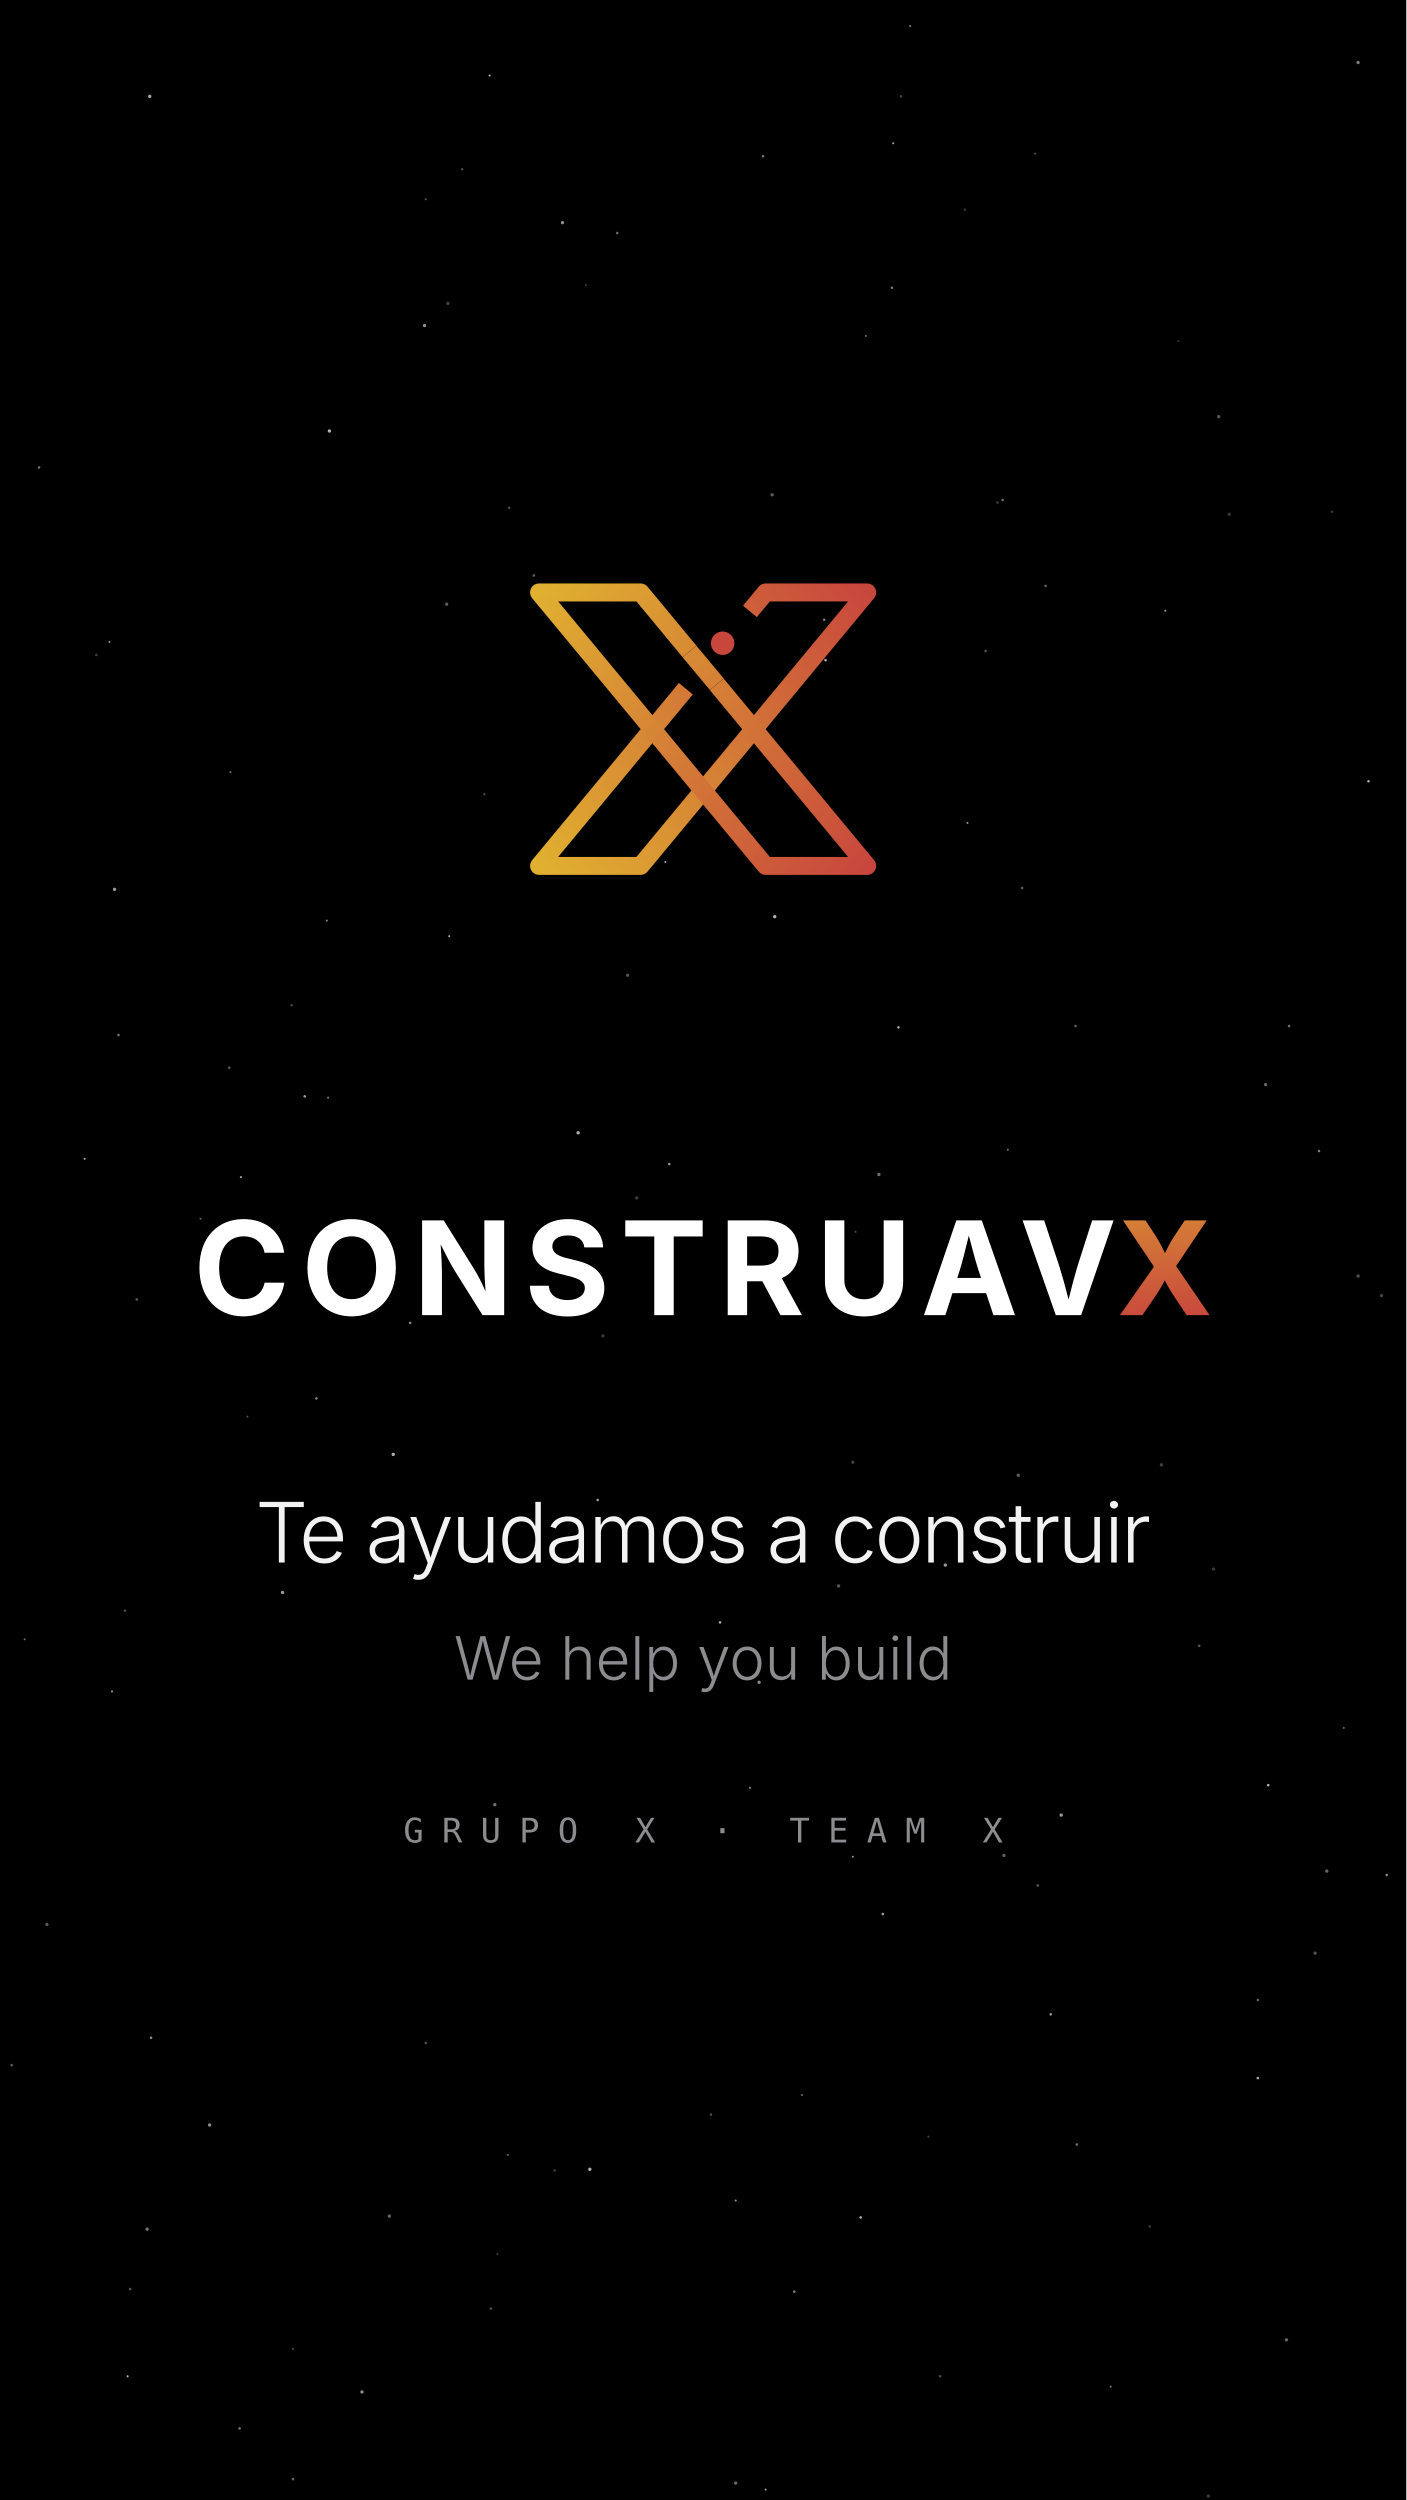
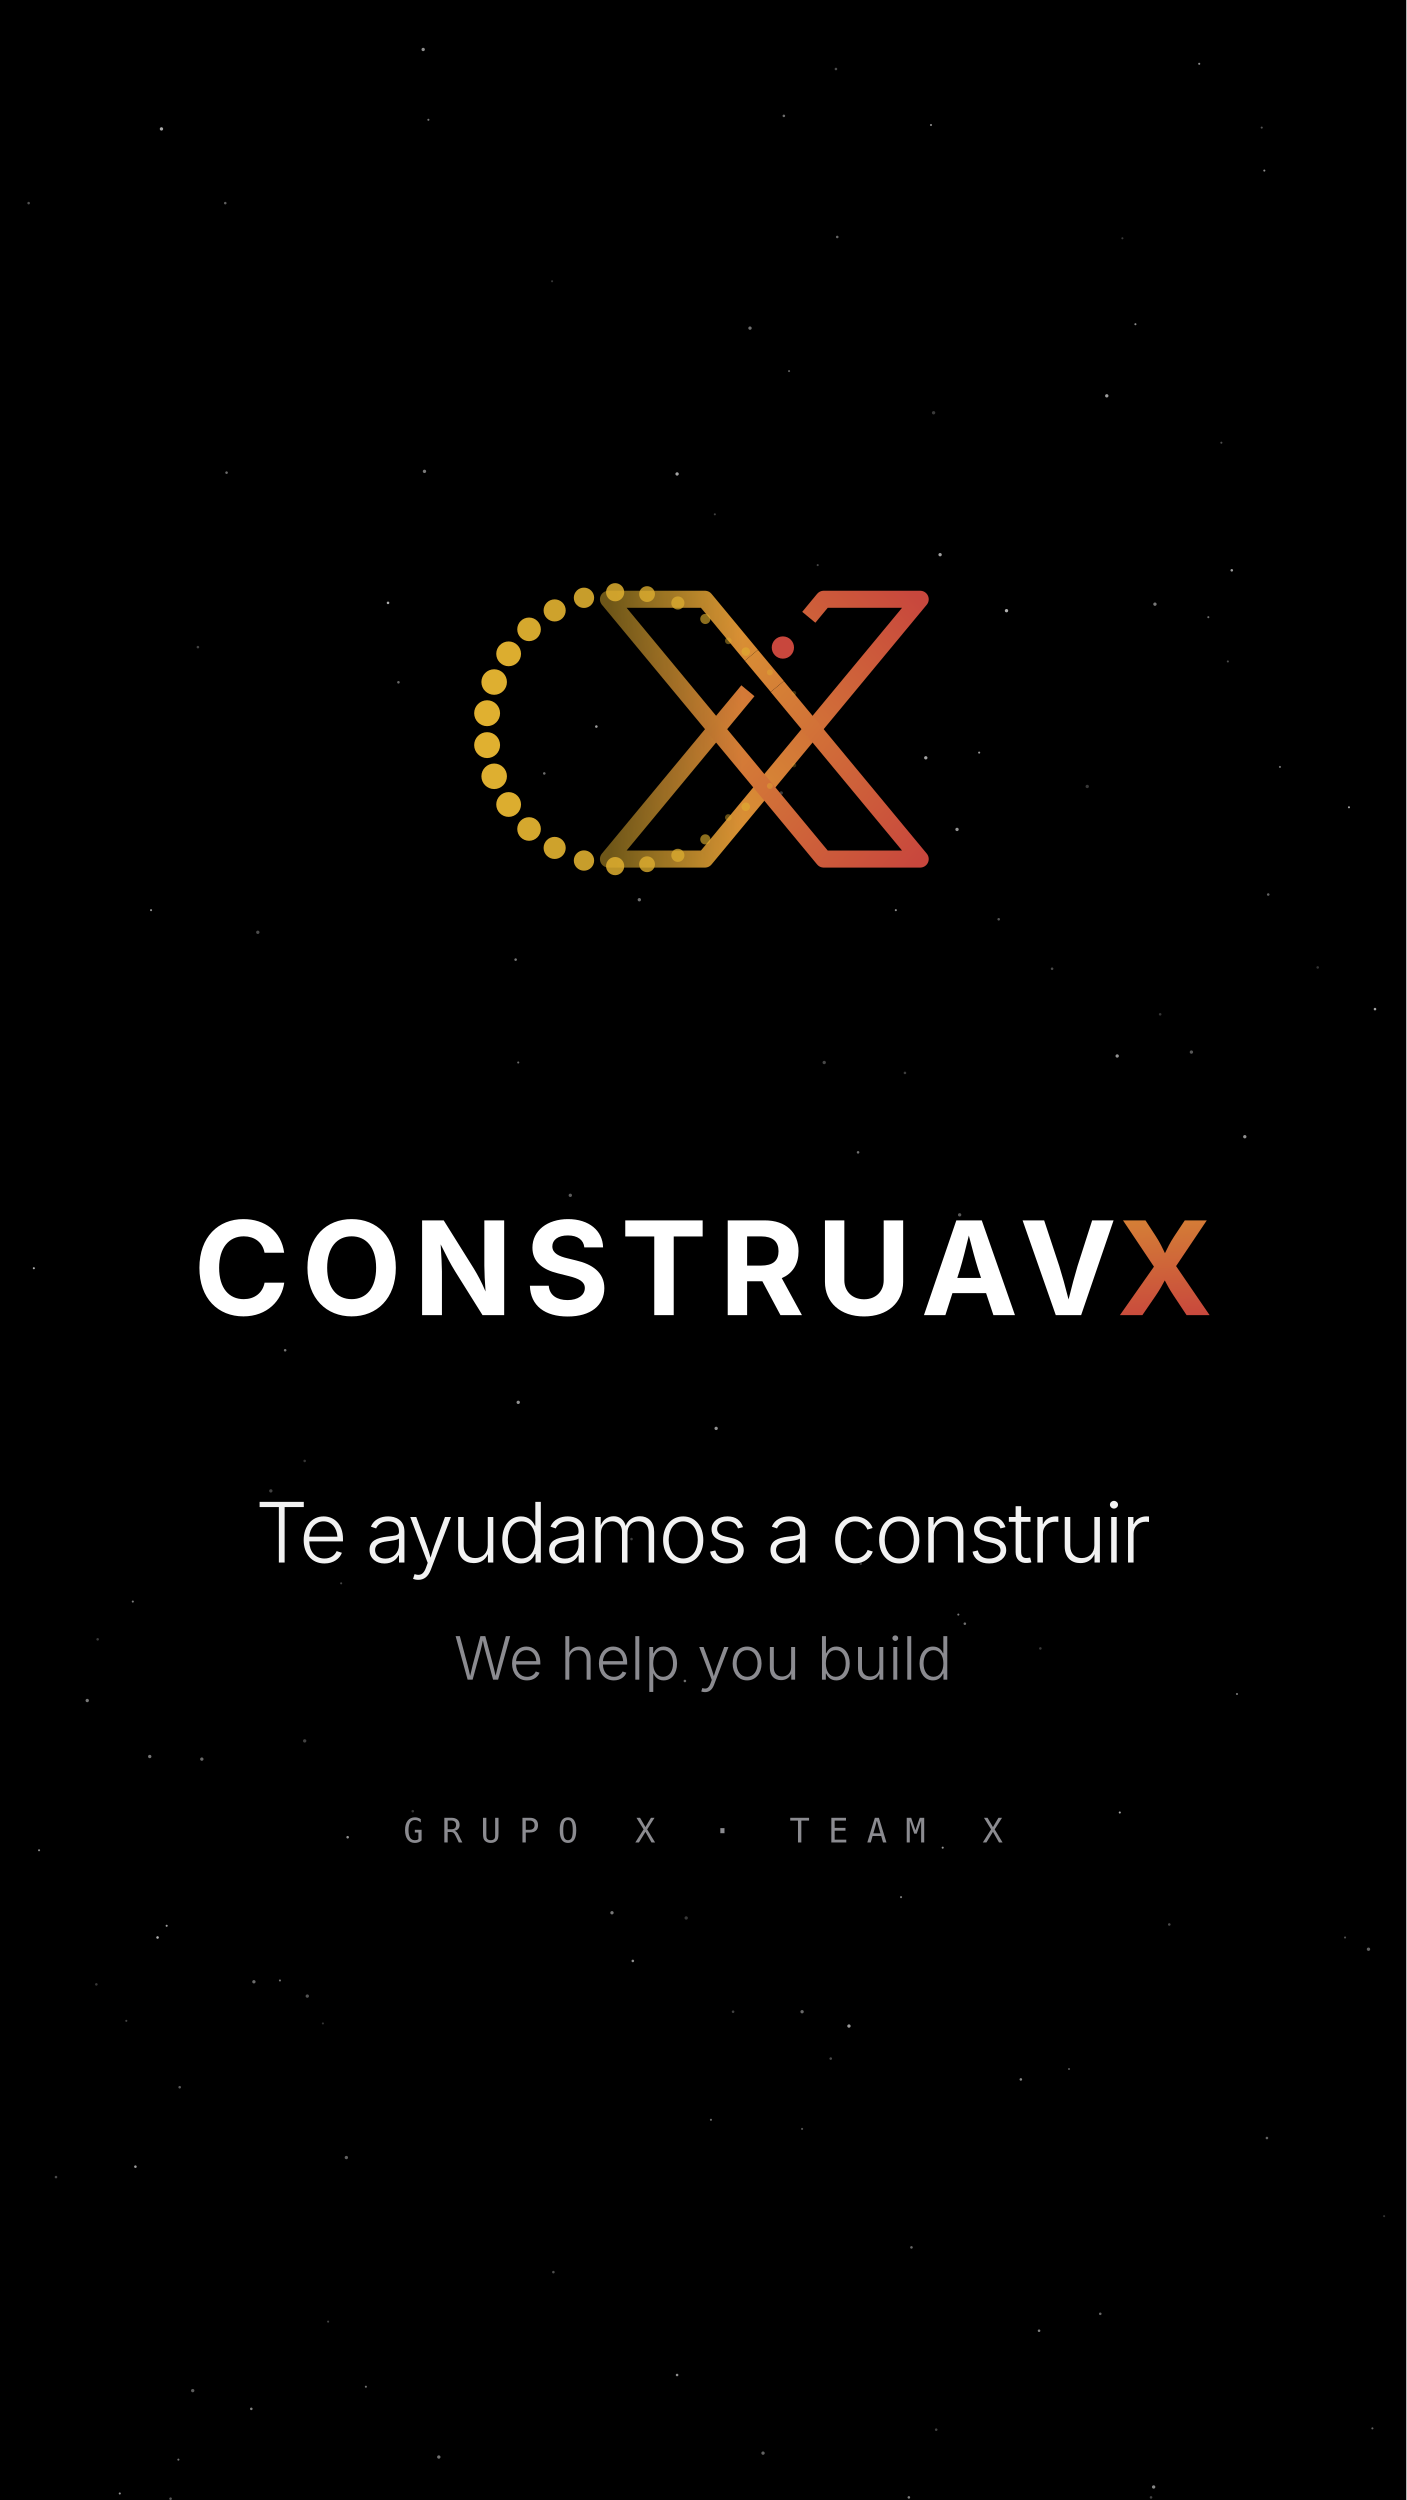
<svg xmlns="http://www.w3.org/2000/svg" viewBox="0 0 1080 1920">
  <rect width="1080" height="1920" fill="#000" />
-   <circle cx="98" cy="1825" r="0.8" fill="#fff" opacity="0.70" />
-   <circle cx="327" cy="153" r="0.8" fill="#fff" opacity="0.35" />
-   <circle cx="380" cy="1386" r="1.3" fill="#fff" opacity="0.44" />
-   <circle cx="416" cy="967" r="1" fill="#fff" opacity="0.56" />
-   <circle cx="463" cy="1026" r="1.3" fill="#fff" opacity="0.22" />
-   <circle cx="278" cy="1837" r="1.3" fill="#fff" opacity="0.55" />
-   <circle cx="616" cy="1609" r="0.8" fill="#fff" opacity="0.39" />
-   <circle cx="96" cy="1237" r="1" fill="#fff" opacity="0.30" />
-   <circle cx="826" cy="788" r="1" fill="#fff" opacity="0.37" />
-   <circle cx="9" cy="1586" r="1" fill="#fff" opacity="0.36" />
-   <circle cx="391" cy="390" r="1" fill="#fff" opacity="0.29" />
-   <circle cx="177" cy="593" r="0.8" fill="#fff" opacity="0.42" />
-   <circle cx="326" cy="250" r="1.3" fill="#fff" opacity="0.56" />
-   <circle cx="892" cy="1125" r="1.3" fill="#fff" opacity="0.25" />
-   <circle cx="883" cy="1710" r="1" fill="#fff" opacity="0.23" />
-   <circle cx="757" cy="500" r="1" fill="#fff" opacity="0.33" />
-   <circle cx="91" cy="795" r="1" fill="#fff" opacity="0.45" />
-   <circle cx="74" cy="503" r="1" fill="#fff" opacity="0.26" />
-   <circle cx="243" cy="1074" r="1" fill="#fff" opacity="0.50" />
-   <circle cx="686" cy="110" r="0.8" fill="#fff" opacity="0.60" />
-   <circle cx="785" cy="682" r="1" fill="#fff" opacity="0.36" />
-   <circle cx="382" cy="1731" r="0.8" fill="#fff" opacity="0.22" />
-   <circle cx="770" cy="384" r="1" fill="#fff" opacity="0.43" />
-   <circle cx="315" cy="1016" r="1" fill="#fff" opacity="0.52" />
-   <circle cx="225" cy="1804" r="0.8" fill="#fff" opacity="0.29" />
-   <circle cx="225" cy="1904" r="1" fill="#fff" opacity="0.42" />
-   <circle cx="699" cy="20" r="0.8" fill="#fff" opacity="0.48" />
-   <circle cx="643" cy="488" r="1" fill="#fff" opacity="0.31" />
-   <circle cx="722" cy="1825" r="1" fill="#fff" opacity="0.30" />
-   <circle cx="944" cy="395" r="1.3" fill="#fff" opacity="0.21" />
-   <circle cx="675" cy="902" r="1.3" fill="#fff" opacity="0.44" />
-   <circle cx="1023" cy="393" r="1" fill="#fff" opacity="0.21" />
-   <circle cx="474" cy="179" r="1" fill="#fff" opacity="0.41" />
-   <circle cx="426" cy="1667" r="1" fill="#fff" opacity="0.24" />
-   <circle cx="905" cy="262" r="0.8" fill="#fff" opacity="0.21" />
-   <circle cx="815" cy="1394" r="1.3" fill="#fff" opacity="0.60" />
-   <circle cx="771" cy="1425" r="1.3" fill="#fff" opacity="0.38" />
-   <circle cx="928" cy="1917" r="1.3" fill="#fff" opacity="0.23" />
-   <circle cx="584" cy="465" r="0.8" fill="#fff" opacity="0.45" />
-   <circle cx="88" cy="683" r="1.3" fill="#fff" opacity="0.61" />
-   <circle cx="885" cy="965" r="1.3" fill="#fff" opacity="0.31" />
-   <circle cx="161" cy="1632" r="1.3" fill="#fff" opacity="0.55" />
-   <circle cx="583" cy="1292" r="1.3" fill="#fff" opacity="0.53" />
-   <circle cx="586" cy="120" r="1" fill="#fff" opacity="0.48" />
-   <circle cx="344" cy="233" r="1.3" fill="#fff" opacity="0.25" />
-   <circle cx="644" cy="1218" r="1.3" fill="#fff" opacity="0.35" />
-   <circle cx="253" cy="331" r="1.3" fill="#fff" opacity="0.70" />
-   <circle cx="100" cy="1758" r="1" fill="#fff" opacity="0.33" />
-   <circle cx="86" cy="1299" r="0.8" fill="#fff" opacity="0.60" />
-   <circle cx="154" cy="936" r="0.8" fill="#fff" opacity="0.37" />
-   <circle cx="450" cy="219" r="0.8" fill="#fff" opacity="0.23" />
-   <circle cx="655" cy="1123" r="1.3" fill="#fff" opacity="0.25" />
-   <circle cx="327" cy="1569" r="1" fill="#fff" opacity="0.31" />
-   <circle cx="988" cy="1797" r="1.3" fill="#fff" opacity="0.40" />
-   <circle cx="30" cy="359" r="1" fill="#fff" opacity="0.44" />
-   <circle cx="376" cy="58" r="0.8" fill="#fff" opacity="0.69" />
-   <circle cx="782" cy="1133" r="1.3" fill="#fff" opacity="0.37" />
-   <circle cx="726" cy="1202" r="1.3" fill="#fff" opacity="0.60" />
-   <circle cx="921" cy="1264" r="1" fill="#fff" opacity="0.35" />
-   <circle cx="634" cy="507" r="1" fill="#fff" opacity="0.69" />
-   <circle cx="713" cy="1641" r="0.8" fill="#fff" opacity="0.26" />
-   <circle cx="665" cy="258" r="0.8" fill="#fff" opacity="0.42" />
-   <circle cx="565" cy="1907" r="1.3" fill="#fff" opacity="0.40" />
-   <circle cx="807" cy="1547" r="1" fill="#fff" opacity="0.61" />
-   <circle cx="1010" cy="1500" r="1.3" fill="#fff" opacity="0.31" />
-   <circle cx="19" cy="1259" r="0.8" fill="#fff" opacity="0.40" />
-   <circle cx="795" cy="118" r="0.8" fill="#fff" opacity="0.32" />
-   <circle cx="595" cy="704" r="1.3" fill="#fff" opacity="0.70" />
-   <circle cx="355" cy="130" r="0.8" fill="#fff" opacity="0.38" />
-   <circle cx="1043" cy="980" r="1.3" fill="#fff" opacity="0.32" />
-   <circle cx="1051" cy="600" r="1" fill="#fff" opacity="0.67" />
-   <circle cx="432" cy="171" r="1.3" fill="#fff" opacity="0.56" />
-   <circle cx="678" cy="1470" r="1" fill="#fff" opacity="0.62" />
-   <circle cx="372" cy="610" r="0.8" fill="#fff" opacity="0.34" />
-   <circle cx="105" cy="998" r="1" fill="#fff" opacity="0.35" />
-   <circle cx="797" cy="1448" r="1" fill="#fff" opacity="0.35" />
-   <circle cx="453" cy="1666" r="1.3" fill="#fff" opacity="0.69" />
-   <circle cx="827" cy="1647" r="1" fill="#fff" opacity="0.44" />
-   <circle cx="692" cy="74" r="1" fill="#fff" opacity="0.26" />
-   <circle cx="553" cy="1246" r="1" fill="#fff" opacity="0.68" />
-   <circle cx="743" cy="632" r="0.8" fill="#fff" opacity="0.56" />
-   <circle cx="936" cy="320" r="1.3" fill="#fff" opacity="0.34" />
-   <circle cx="803" cy="450" r="1" fill="#fff" opacity="0.38" />
-   <circle cx="565" cy="1690" r="0.8" fill="#fff" opacity="0.58" />
-   <circle cx="990" cy="788" r="1" fill="#fff" opacity="0.44" />
-   <circle cx="974" cy="1371" r="1" fill="#fff" opacity="0.69" />
-   <circle cx="966" cy="1536" r="1" fill="#fff" opacity="0.38" />
-   <circle cx="459" cy="1152" r="1" fill="#fff" opacity="0.61" />
-   <circle cx="655" cy="1426" r="0.8" fill="#fff" opacity="0.54" />
-   <circle cx="234" cy="842" r="1" fill="#fff" opacity="0.62" />
-   <circle cx="489" cy="920" r="1.3" fill="#fff" opacity="0.23" />
-   <circle cx="251" cy="707" r="0.8" fill="#fff" opacity="0.51" />
-   <circle cx="84" cy="493" r="0.8" fill="#fff" opacity="0.57" />
-   <circle cx="1061" cy="995" r="1.3" fill="#fff" opacity="0.27" />
-   <circle cx="1065" cy="1440" r="1" fill="#fff" opacity="0.53" />
-   <circle cx="224" cy="772" r="1" fill="#fff" opacity="0.25" />
-   <circle cx="633" cy="476" r="1" fill="#fff" opacity="0.48" />
-   <circle cx="343" cy="464" r="1.3" fill="#fff" opacity="0.36" />
-   <circle cx="184" cy="1865" r="1" fill="#fff" opacity="0.47" />
-   <circle cx="217" cy="1223" r="1.3" fill="#fff" opacity="0.61" />
-   <circle cx="690" cy="789" r="1" fill="#fff" opacity="0.64" />
-   <circle cx="299" cy="1702" r="1.3" fill="#fff" opacity="0.40" />
-   <circle cx="1032" cy="1327" r="0.8" fill="#fff" opacity="0.39" />
-   <circle cx="657" cy="946" r="0.8" fill="#fff" opacity="0.29" />
-   <circle cx="482" cy="749" r="1.3" fill="#fff" opacity="0.32" />
-   <circle cx="593" cy="380" r="1.3" fill="#fff" opacity="0.36" />
-   <circle cx="966" cy="1596" r="1" fill="#fff" opacity="0.69" />
-   <circle cx="190" cy="1088" r="0.8" fill="#fff" opacity="0.31" />
-   <circle cx="685" cy="221" r="1" fill="#fff" opacity="0.46" />
-   <circle cx="115" cy="74" r="1.3" fill="#fff" opacity="0.66" />
-   <circle cx="932" cy="1205" r="1.3" fill="#fff" opacity="0.22" />
-   <circle cx="302" cy="1117" r="1.3" fill="#fff" opacity="0.69" />
-   <circle cx="514" cy="894" r="1" fill="#fff" opacity="0.59" />
-   <circle cx="252" cy="843" r="0.8" fill="#fff" opacity="0.45" />
-   <circle cx="895" cy="469" r="0.8" fill="#fff" opacity="0.59" />
-   <circle cx="1043" cy="48" r="1.3" fill="#fff" opacity="0.49" />
-   <circle cx="610" cy="1760" r="1" fill="#fff" opacity="0.52" />
-   <circle cx="766" cy="386" r="1" fill="#fff" opacity="0.24" />
-   <circle cx="661" cy="1703" r="1" fill="#fff" opacity="0.69" />
-   <circle cx="377" cy="1773" r="1" fill="#fff" opacity="0.30" />
-   <circle cx="853" cy="1833" r="0.8" fill="#fff" opacity="0.44" />
-   <circle cx="444" cy="870" r="1.3" fill="#fff" opacity="0.69" />
-   <circle cx="36" cy="1478" r="1.3" fill="#fff" opacity="0.35" />
-   <circle cx="588" cy="1912" r="0.8" fill="#fff" opacity="0.62" />
-   <circle cx="972" cy="833" r="1.3" fill="#fff" opacity="0.39" />
-   <circle cx="741" cy="161" r="1" fill="#fff" opacity="0.21" />
-   <circle cx="511" cy="662" r="0.8" fill="#fff" opacity="0.62" />
-   <circle cx="116" cy="1565" r="1" fill="#fff" opacity="0.56" />
-   <circle cx="1019" cy="1437" r="1.3" fill="#fff" opacity="0.40" />
-   <circle cx="410" cy="442" r="1" fill="#fff" opacity="0.38" />
-   <circle cx="576" cy="1373" r="0.8" fill="#fff" opacity="0.52" />
-   <circle cx="176" cy="820" r="1" fill="#fff" opacity="0.35" />
-   <circle cx="113" cy="1712" r="1.3" fill="#fff" opacity="0.45" />
-   <circle cx="65" cy="890" r="0.8" fill="#fff" opacity="0.64" />
-   <circle cx="185" cy="904" r="0.8" fill="#fff" opacity="0.65" />
-   <circle cx="546" cy="1624" r="1" fill="#fff" opacity="0.30" />
-   <circle cx="345" cy="719" r="0.8" fill="#fff" opacity="0.63" />
-   <circle cx="1013" cy="884" r="1" fill="#fff" opacity="0.48" />
-   <circle cx="390" cy="1655" r="0.8" fill="#fff" opacity="0.40" />
-   <circle cx="774" cy="883" r="0.8" fill="#fff" opacity="0.46" />
-   <g transform="translate(390.0 410.0) scale(3.000)">
+   <circle cx="115" cy="1349" r="1.3" fill="#fff" opacity="0.46" />
+   <circle cx="267" cy="1411" r="1" fill="#fff" opacity="0.57" />
+   <circle cx="711" cy="582" r="1.3" fill="#fff" opacity="0.64" />
+   <circle cx="425" cy="1745" r="1" fill="#fff" opacity="0.31" />
+   <circle cx="974" cy="687" r="1" fill="#fff" opacity="0.38" />
+   <circle cx="683" cy="991" r="0.8" fill="#fff" opacity="0.48" />
+   <circle cx="717" cy="317" r="1.3" fill="#fff" opacity="0.23" />
+   <circle cx="642" cy="53" r="1" fill="#fff" opacity="0.30" />
+   <circle cx="1056" cy="775" r="1" fill="#fff" opacity="0.65" />
+   <circle cx="102" cy="1230" r="0.8" fill="#fff" opacity="0.49" />
+   <circle cx="688" cy="699" r="0.8" fill="#fff" opacity="0.57" />
+   <circle cx="526" cy="1291" r="1" fill="#fff" opacity="0.43" />
+   <circle cx="236" cy="1533" r="1.3" fill="#fff" opacity="0.33" />
+   <circle cx="131" cy="1919" r="1" fill="#fff" opacity="0.34" />
+   <circle cx="30" cy="1421" r="0.8" fill="#fff" opacity="0.54" />
+   <circle cx="633" cy="816" r="1.3" fill="#fff" opacity="0.28" />
+   <circle cx="418" cy="594" r="1" fill="#fff" opacity="0.42" />
+   <circle cx="643" cy="182" r="1" fill="#fff" opacity="0.40" />
+   <circle cx="485" cy="1182" r="1" fill="#fff" opacity="0.23" />
+   <circle cx="155" cy="1351" r="1.3" fill="#fff" opacity="0.42" />
+   <circle cx="891" cy="779" r="1" fill="#fff" opacity="0.21" />
+   <circle cx="767" cy="706" r="1" fill="#fff" opacity="0.33" />
+   <circle cx="326" cy="362" r="1.3" fill="#fff" opacity="0.48" />
+   <circle cx="862" cy="183" r="0.8" fill="#fff" opacity="0.22" />
+   <circle cx="337" cy="1887" r="1.3" fill="#fff" opacity="0.45" />
+   <circle cx="563" cy="1545" r="1" fill="#fff" opacity="0.26" />
+   <circle cx="1033" cy="1488" r="0.8" fill="#fff" opacity="0.32" />
+   <circle cx="943" cy="508" r="0.8" fill="#fff" opacity="0.30" />
+   <circle cx="735" cy="637" r="1.3" fill="#fff" opacity="0.58" />
+   <circle cx="398" cy="1077" r="1.3" fill="#fff" opacity="0.57" />
+   <circle cx="850" cy="304" r="1.3" fill="#fff" opacity="0.62" />
+   <circle cx="396" cy="737" r="1" fill="#fff" opacity="0.47" />
+   <circle cx="835" cy="604" r="1.3" fill="#fff" opacity="0.22" />
+   <circle cx="695" cy="824" r="1" fill="#fff" opacity="0.24" />
+   <circle cx="872" cy="249" r="0.8" fill="#fff" opacity="0.55" />
+   <circle cx="152" cy="497" r="1" fill="#fff" opacity="0.26" />
+   <circle cx="969" cy="98" r="0.8" fill="#fff" opacity="0.33" />
+   <circle cx="398" cy="816" r="0.8" fill="#fff" opacity="0.42" />
+   <circle cx="97" cy="1552" r="0.8" fill="#fff" opacity="0.27" />
+   <circle cx="722" cy="426" r="1.3" fill="#fff" opacity="0.63" />
+   <circle cx="886" cy="1910" r="1.3" fill="#fff" opacity="0.53" />
+   <circle cx="602" cy="89" r="1" fill="#fff" opacity="0.43" />
+   <circle cx="1036" cy="620" r="0.8" fill="#fff" opacity="0.63" />
+   <circle cx="67" cy="1306" r="1.3" fill="#fff" opacity="0.47" />
+   <circle cx="104" cy="1664" r="1" fill="#fff" opacity="0.62" />
+   <circle cx="124" cy="99" r="1.3" fill="#fff" opacity="0.67" />
+   <circle cx="74" cy="1524" r="1" fill="#fff" opacity="0.22" />
+   <circle cx="1063" cy="1702" r="0.8" fill="#fff" opacity="0.20" />
+   <circle cx="486" cy="1506" r="1" fill="#fff" opacity="0.56" />
+   <circle cx="22" cy="156" r="1" fill="#fff" opacity="0.32" />
+   <circle cx="736" cy="1240" r="0.8" fill="#fff" opacity="0.47" />
+   <circle cx="860" cy="1392" r="0.8" fill="#fff" opacity="0.66" />
+   <circle cx="973" cy="1642" r="1" fill="#fff" opacity="0.39" />
+   <circle cx="317" cy="1391" r="1" fill="#fff" opacity="0.21" />
+   <circle cx="148" cy="1836" r="1.3" fill="#fff" opacity="0.36" />
+   <circle cx="234" cy="1122" r="1" fill="#fff" opacity="0.21" />
+   <circle cx="698" cy="1918" r="1" fill="#fff" opacity="0.49" />
+   <circle cx="858" cy="811" r="1.3" fill="#fff" opacity="0.58" />
+   <circle cx="1054" cy="1865" r="0.8" fill="#fff" opacity="0.39" />
+   <circle cx="773" cy="469" r="1.3" fill="#fff" opacity="0.69" />
+   <circle cx="821" cy="1589" r="0.8" fill="#fff" opacity="0.33" />
+   <circle cx="928" cy="474" r="0.8" fill="#fff" opacity="0.43" />
+   <circle cx="715" cy="96" r="0.8" fill="#fff" opacity="0.54" />
+   <circle cx="741" cy="1247" r="1" fill="#fff" opacity="0.43" />
+   <circle cx="971" cy="131" r="0.8" fill="#fff" opacity="0.55" />
+   <circle cx="198" cy="716" r="1.3" fill="#fff" opacity="0.30" />
+   <circle cx="116" cy="699" r="0.8" fill="#fff" opacity="0.58" />
+   <circle cx="376" cy="956" r="1" fill="#fff" opacity="0.22" />
+   <circle cx="659" cy="885" r="1" fill="#fff" opacity="0.44" />
+   <circle cx="329" cy="92" r="0.8" fill="#fff" opacity="0.46" />
+   <circle cx="737" cy="933" r="1.3" fill="#fff" opacity="0.35" />
+   <circle cx="724" cy="1419" r="0.8" fill="#fff" opacity="0.60" />
+   <circle cx="26" cy="974" r="0.8" fill="#fff" opacity="0.70" />
+   <circle cx="946" cy="438" r="1" fill="#fff" opacity="0.62" />
+   <circle cx="638" cy="1581" r="1" fill="#fff" opacity="0.29" />
+   <circle cx="266" cy="1657" r="1.3" fill="#fff" opacity="0.38" />
+   <circle cx="884" cy="1918" r="1" fill="#fff" opacity="0.26" />
+   <circle cx="43" cy="1672" r="1" fill="#fff" opacity="0.29" />
+   <circle cx="215" cy="1521" r="0.8" fill="#fff" opacity="0.46" />
+   <circle cx="798" cy="1790" r="1" fill="#fff" opacity="0.50" />
+   <circle cx="121" cy="1488" r="1" fill="#fff" opacity="0.69" />
+   <circle cx="652" cy="1556" r="1.3" fill="#fff" opacity="0.61" />
+   <circle cx="887" cy="464" r="1.3" fill="#fff" opacity="0.47" />
+   <circle cx="586" cy="1884" r="1.3" fill="#fff" opacity="0.39" />
+   <circle cx="576" cy="252" r="1.3" fill="#fff" opacity="0.44" />
+   <circle cx="128" cy="1479" r="0.8" fill="#fff" opacity="0.64" />
+   <circle cx="628" cy="434" r="0.8" fill="#fff" opacity="0.27" />
+   <circle cx="600" cy="609" r="1.3" fill="#fff" opacity="0.23" />
+   <circle cx="719" cy="1866" r="1" fill="#fff" opacity="0.26" />
+   <circle cx="546" cy="1628" r="0.8" fill="#fff" opacity="0.43" />
+   <circle cx="1051" cy="1497" r="1.3" fill="#fff" opacity="0.38" />
+   <circle cx="579" cy="611" r="0.8" fill="#fff" opacity="0.47" />
+   <circle cx="219" cy="1037" r="1" fill="#fff" opacity="0.46" />
+   <circle cx="845" cy="1777" r="1" fill="#fff" opacity="0.41" />
+   <circle cx="193" cy="1850" r="1" fill="#fff" opacity="0.51" />
+   <circle cx="520" cy="364" r="1.3" fill="#fff" opacity="0.64" />
+   <circle cx="470" cy="1469" r="1.3" fill="#fff" opacity="0.47" />
+   <circle cx="752" cy="578" r="0.8" fill="#fff" opacity="0.60" />
+   <circle cx="234" cy="1337" r="1.3" fill="#fff" opacity="0.26" />
+   <circle cx="262" cy="1216" r="0.8" fill="#fff" opacity="0.27" />
+   <circle cx="424" cy="216" r="0.8" fill="#fff" opacity="0.21" />
+   <circle cx="799" cy="1266" r="1" fill="#fff" opacity="0.22" />
+   <circle cx="298" cy="463" r="1" fill="#fff" opacity="0.68" />
+   <circle cx="248" cy="1554" r="0.8" fill="#fff" opacity="0.20" />
+   <circle cx="915" cy="808" r="1.3" fill="#fff" opacity="0.34" />
+   <circle cx="527" cy="1473" r="1.3" fill="#fff" opacity="0.22" />
+   <circle cx="956" cy="873" r="1.3" fill="#fff" opacity="0.57" />
+   <circle cx="281" cy="1833" r="0.8" fill="#fff" opacity="0.45" />
+   <circle cx="983" cy="589" r="0.8" fill="#fff" opacity="0.45" />
+   <circle cx="438" cy="918" r="1.3" fill="#fff" opacity="0.36" />
+   <circle cx="458" cy="558" r="1" fill="#fff" opacity="0.62" />
+   <circle cx="75" cy="1259" r="1" fill="#fff" opacity="0.23" />
+   <circle cx="174" cy="363" r="1" fill="#fff" opacity="0.42" />
+   <circle cx="1012" cy="743" r="1" fill="#fff" opacity="0.20" />
+   <circle cx="616" cy="1635" r="0.8" fill="#fff" opacity="0.34" />
+   <circle cx="550" cy="1097" r="1.3" fill="#fff" opacity="0.57" />
+   <circle cx="520" cy="1824" r="1" fill="#fff" opacity="0.56" />
+   <circle cx="491" cy="691" r="1.3" fill="#fff" opacity="0.44" />
+   <circle cx="808" cy="744" r="1" fill="#fff" opacity="0.29" />
+   <circle cx="137" cy="1889" r="0.8" fill="#fff" opacity="0.45" />
+   <circle cx="784" cy="1597" r="1" fill="#fff" opacity="0.53" />
+   <circle cx="252" cy="1783" r="0.8" fill="#fff" opacity="0.27" />
+   <circle cx="692" cy="1457" r="0.8" fill="#fff" opacity="0.50" />
+   <circle cx="938" cy="340" r="0.8" fill="#fff" opacity="0.31" />
+   <circle cx="138" cy="1603" r="1" fill="#fff" opacity="0.36" />
+   <circle cx="549" cy="395" r="0.8" fill="#fff" opacity="0.25" />
+   <circle cx="92" cy="1915" r="0.8" fill="#fff" opacity="0.58" />
+   <circle cx="606" cy="285" r="0.8" fill="#fff" opacity="0.37" />
+   <circle cx="616" cy="1545" r="1.3" fill="#fff" opacity="0.41" />
+   <circle cx="661" cy="1201" r="1" fill="#fff" opacity="0.21" />
+   <circle cx="921" cy="49" r="0.8" fill="#fff" opacity="0.56" />
+   <circle cx="208" cy="1145" r="1.3" fill="#fff" opacity="0.26" />
+   <circle cx="325" cy="38" r="1.3" fill="#fff" opacity="0.56" />
+   <circle cx="898" cy="1478" r="1" fill="#fff" opacity="0.29" />
+   <circle cx="306" cy="524" r="1" fill="#fff" opacity="0.41" />
+   <circle cx="950" cy="1301" r="0.8" fill="#fff" opacity="0.46" />
+   <circle cx="847" cy="957" r="1" fill="#fff" opacity="0.69" />
+   <circle cx="173" cy="156" r="1" fill="#fff" opacity="0.37" />
+   <circle cx="195" cy="1522" r="1.3" fill="#fff" opacity="0.42" />
+   <circle cx="700" cy="1726" r="1" fill="#fff" opacity="0.41" />
+   <g transform="translate(444.5 417.5) scale(2.850)">
    <defs>
-       <linearGradient id="g1" gradientUnits="userSpaceOnUse" x1="8" y1="15" x2="92" y2="85">
+       <linearGradient id="cg" gradientUnits="userSpaceOnUse" x1="-25" y1="0" x2="50" y2="0">
        <stop offset="0" stop-color="#E0B030" />
-         <stop offset="1" stop-color="#C8473D" />
-       </linearGradient>
-       <linearGradient id="g2" gradientUnits="userSpaceOnUse" x1="92" y1="15" x2="8" y2="85">
-         <stop offset="0" stop-color="#C8473D" />
        <stop offset="1" stop-color="#E0B030" />
      </linearGradient>
    </defs>
-     <g fill="none" stroke-width="4.6" stroke-linejoin="round" stroke-linecap="round">
-       <polygon points="66,15 92,15 34,85 8,85" stroke="url(#g2)" />
-       <polygon points="8,15 34,15 92,85 66,85" stroke="url(#g1)" />
-       <line x1="62.4" y1="20.2" x2="46" y2="40" stroke="#000" stroke-width="7.4" stroke-linecap="butt" />
-       <line x1="46.5" y1="30.1" x2="53.5" y2="38.5" stroke="#000" stroke-width="8.6" stroke-linecap="butt" />
-       <line x1="46.5" y1="30.1" x2="53.5" y2="38.5" stroke="url(#g1)" stroke-width="4.6" stroke-linecap="butt" />
+     <g transform="translate(0 0) scale(1)">
+       <defs>
+         <linearGradient id="fg" gradientUnits="userSpaceOnUse" x1="8" y1="0" x2="44" y2="0">
+           <stop offset="0" stop-color="#7d7d7d" />
+           <stop offset="1" stop-color="#fff" />
+         </linearGradient>
+         <mask id="fm" maskUnits="userSpaceOnUse" x="-40" y="-10" width="170" height="120">
+           <rect x="-40" y="-10" width="170" height="120" fill="url(#fg)" />
+         </mask>
+         <linearGradient id="g1" gradientUnits="userSpaceOnUse" x1="8" y1="15" x2="92" y2="85">
+           <stop offset="0" stop-color="#E0B030" />
+           <stop offset="1" stop-color="#C8473D" />
+         </linearGradient>
+         <linearGradient id="g2" gradientUnits="userSpaceOnUse" x1="92" y1="15" x2="8" y2="85">
+           <stop offset="0" stop-color="#C8473D" />
+           <stop offset="1" stop-color="#E0B030" />
+         </linearGradient>
+       </defs>
+       <g fill="none" stroke-width="4.6" stroke-linejoin="round" stroke-linecap="round" mask="url(#fm)">
+         <polygon points="66,15 92,15 34,85 8,85" stroke="url(#g2)" />
+         <polygon points="8,15 34,15 92,85 66,85" stroke="url(#g1)" />
+         <line x1="62.4" y1="20.2" x2="46" y2="40" stroke="#000" stroke-width="7.4" stroke-linecap="butt" />
+         <line x1="46.5" y1="30.1" x2="53.5" y2="38.5" stroke="#000" stroke-width="8.6" stroke-linecap="butt" />
+         <line x1="46.5" y1="30.1" x2="53.5" y2="38.5" stroke="url(#g1)" stroke-width="4.6" stroke-linecap="butt" />
+       </g>
+       <circle cx="55" cy="28" r="3" fill="#C8473D" />
    </g>
-     <circle cx="55" cy="28" r="3" fill="#C8473D" />
+     <circle cx="40.3" cy="26.2" r="0.90" fill="url(#cg)" opacity="0.45" />
+     <circle cx="34.1" cy="20.3" r="1.37" fill="url(#cg)" opacity="0.63" />
+     <circle cx="26.7" cy="16.0" r="1.77" fill="url(#cg)" opacity="0.71" />
+     <circle cx="18.4" cy="13.6" r="2.13" fill="url(#cg)" opacity="0.78" />
+     <circle cx="9.8" cy="13.1" r="2.45" fill="url(#cg)" opacity="0.84" />
+     <circle cx="1.4" cy="14.6" r="2.74" fill="url(#cg)" opacity="0.89" />
+     <circle cx="-6.5" cy="18.0" r="2.98" fill="url(#cg)" opacity="0.92" />
+     <circle cx="-13.4" cy="23.1" r="3.18" fill="url(#cg)" opacity="0.95" />
+     <circle cx="-18.9" cy="29.7" r="3.34" fill="url(#cg)" opacity="0.98" />
+     <circle cx="-22.8" cy="37.3" r="3.44" fill="url(#cg)" opacity="0.99" />
+     <circle cx="-24.7" cy="45.7" r="3.49" fill="url(#cg)" opacity="1.00" />
+     <circle cx="-24.7" cy="54.3" r="3.49" fill="url(#cg)" opacity="1.00" />
+     <circle cx="-22.8" cy="62.7" r="3.44" fill="url(#cg)" opacity="0.99" />
+     <circle cx="-18.9" cy="70.3" r="3.34" fill="url(#cg)" opacity="0.98" />
+     <circle cx="-13.4" cy="76.9" r="3.18" fill="url(#cg)" opacity="0.95" />
+     <circle cx="-6.5" cy="82.0" r="2.98" fill="url(#cg)" opacity="0.92" />
+     <circle cx="1.4" cy="85.4" r="2.74" fill="url(#cg)" opacity="0.89" />
+     <circle cx="9.8" cy="86.9" r="2.45" fill="url(#cg)" opacity="0.84" />
+     <circle cx="18.4" cy="86.4" r="2.13" fill="url(#cg)" opacity="0.78" />
+     <circle cx="26.7" cy="84.0" r="1.77" fill="url(#cg)" opacity="0.71" />
+     <circle cx="34.1" cy="79.7" r="1.37" fill="url(#cg)" opacity="0.63" />
+     <circle cx="40.3" cy="73.8" r="0.90" fill="url(#cg)" opacity="0.45" />
+     <circle cx="45.0" cy="29.1" r="1.15" fill="#E0B030" opacity="0.55" />
+     <circle cx="51.5" cy="34.7" r="0.80" fill="#E0B030" opacity="0.40" />
+     <circle cx="58.0" cy="40.3" r="0.60" fill="#E0B030" opacity="0.25" />
+     <circle cx="45.0" cy="70.9" r="1.15" fill="#E0B030" opacity="0.55" />
+     <circle cx="51.5" cy="65.3" r="0.80" fill="#E0B030" opacity="0.40" />
+     <circle cx="58.0" cy="59.7" r="0.60" fill="#E0B030" opacity="0.25" />
  </g>
  <defs>
    <linearGradient id="wg" x1="0" y1="0" x2="1" y2="1">
      <stop offset="0" stop-color="#E0B030" />
      <stop offset="1" stop-color="#C8473D" />
    </linearGradient>
  </defs>
  <text x="540" y="1010" text-anchor="middle" font-family="'Montserrat','Inter','Helvetica Neue',Arial,sans-serif" font-weight="700" font-size="100" letter-spacing="9.0" fill="#fff">CONSTRUAV<tspan fill="url(#wg)">X</tspan>
  </text>
  <text x="540" y="1200" text-anchor="middle" font-family="'Inter Tight','Inter','Helvetica Neue',Arial,sans-serif" font-weight="300" font-size="64" fill="#f2f2f2" letter-spacing="-2">Te ayudamos a construir</text>
  <text x="540" y="1290" text-anchor="middle" font-family="'Inter Tight','Inter','Helvetica Neue',Arial,sans-serif" font-weight="300" font-size="46" fill="#8b8b90" letter-spacing="0">We help you build</text>
  <text x="540" y="1415" text-anchor="middle" font-family="'JetBrains Mono','DejaVu Sans Mono',monospace" font-weight="400" font-size="26" fill="#8b8b90" letter-spacing="14">GRUPO X · TEAM X</text>
</svg>
